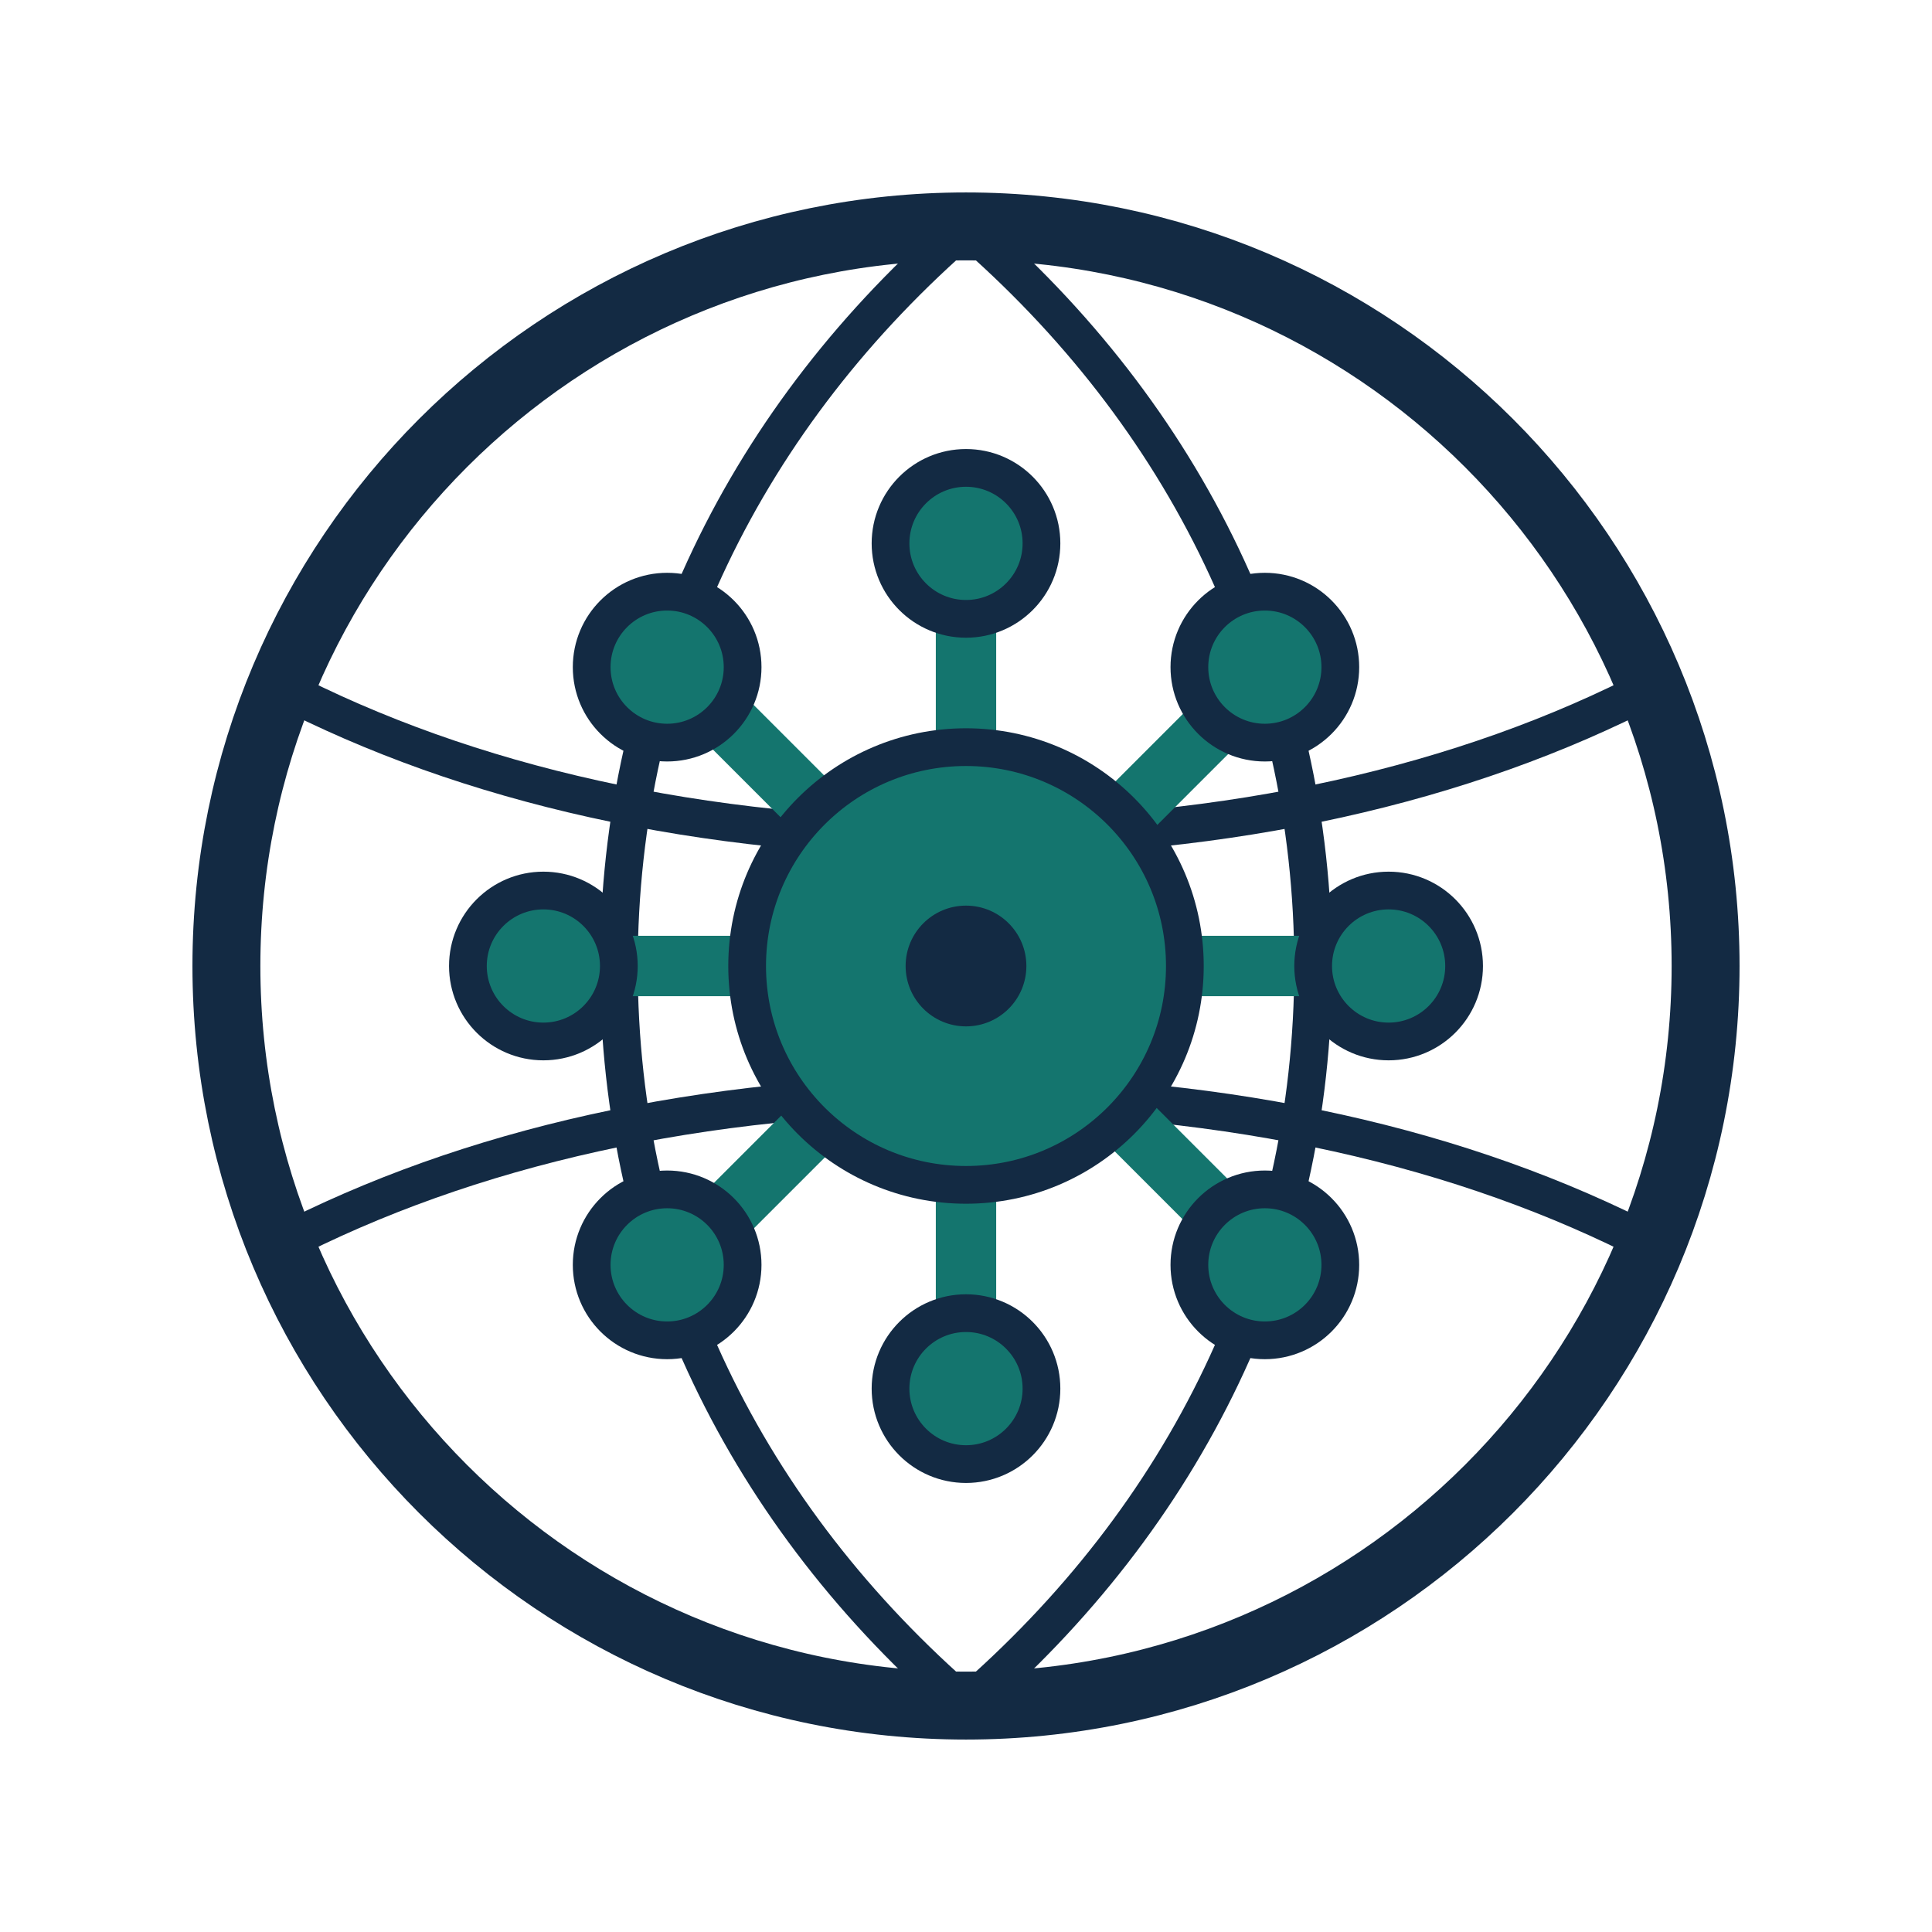
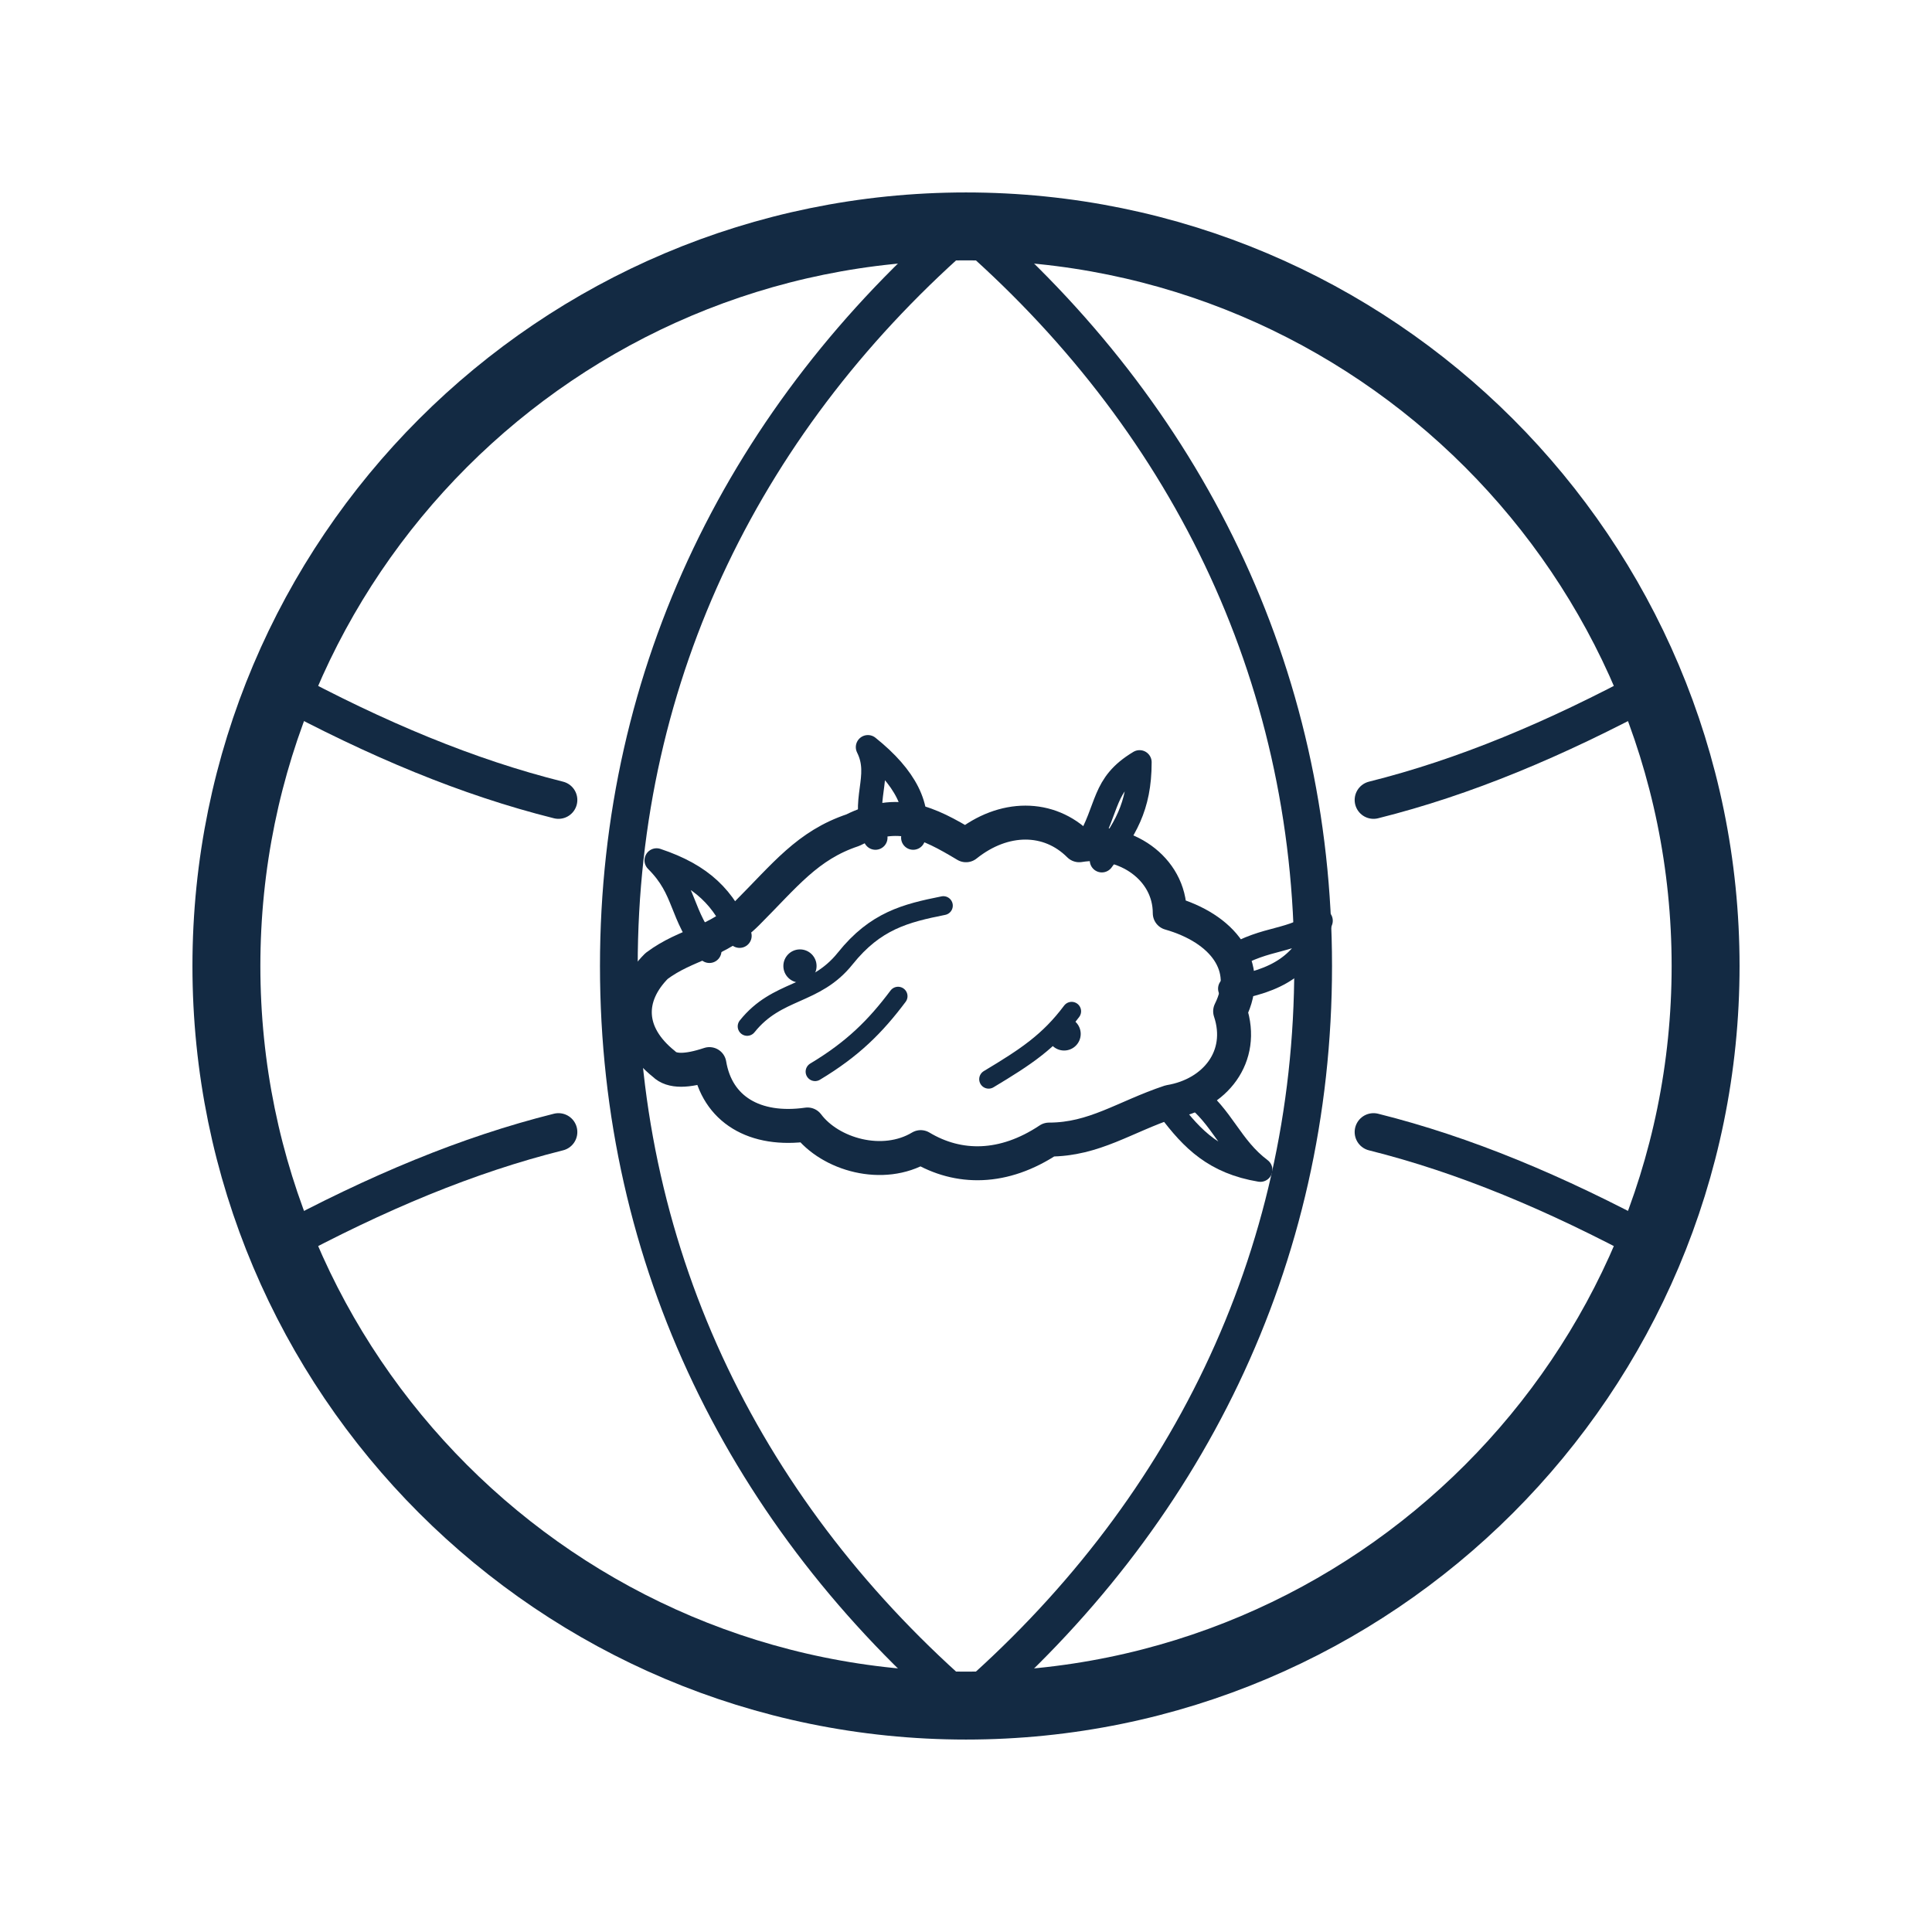
<svg xmlns="http://www.w3.org/2000/svg" viewBox="0 0 256 256" fill="none" role="img" aria-labelledby="title desc">
  <g stroke="#132a43" stroke-linecap="round" stroke-linejoin="round">
    <circle cx="128" cy="128" r="98" stroke-width="9" />
    <path d="M128 30c-29 25-46 59-46 98s17 73 46 98M128 30c29 25 46 59 46 98s-17 73-46 98" stroke-width="5" />
-     <path d="M37 91c25 13 56 20 91 20s66-7 91-20M37 165c25-13 56-20 91-20s66 7 91 20" stroke-width="5" />
+     <path d="M37 91c13 7 25 12 37 15M182 106c12-3 24-8 37-15M37 165c13-7 25-12 37-15M182 150c12 3 24 8 37 15" stroke-width="5" />
  </g>
-   <g stroke="#14756e" stroke-linecap="round" stroke-linejoin="round" stroke-width="8">
-     <path d="M128 83v18m0 54v18m45-45h-18m-54 0H83m77.8-31.8-12.8 12.8m-38.2 38.2-12.8 12.8m63.8 0-12.8-12.8m-38.2-38.2-12.8-12.8" />
+   <g stroke="#132a43" stroke-linecap="round" stroke-linejoin="round">
+     <g fill="none" stroke-width="3.2">
+       <path d="M94 126c-4-5-3-8-7-12 6 2 9 5 11 10M116 111c-2-5 1-8-1-12 5 4 7 8 6 12M144 112c3-5 2-8 7-11 0 6-2 9-5 13M163 127c5-3 8-2 12-5-2 6-6 8-12 9M158 145c4 3 5 7 9 10-6-1-9-4-12-8" />
+     </g>
+     <path d="M88 141c-5-4-5-9-1-13 4-3 8-3 12-7 5-5 8-9 14-11 6-3 10-1 15 2 5-4 11-4 15 0 6-1 12 3 12 9 7 2 11 7 8 13 2 6-2 11-8 12-6 2-10 5-16 5-6 4-12 4-17 1-5 3-12 1-15-3-7 1-12-2-13-8-3 1-5 1-6 0z" fill="none" stroke-width="4.5" />
+     <path d="M99 136c4-5 9-4 13-9 4-5 8-6 13-7m-17 22c5-3 8-6 11-10m12 11c5-3 8-5 11-9" fill="none" stroke-width="2.5" />
+     <circle cx="106" cy="128" r="2.2" fill="#132a43" stroke="none" />
+     <circle cx="141" cy="137" r="2.2" fill="#132a43" stroke="none" />
  </g>
-   <g fill="#14756e" stroke="#132a43" stroke-width="5">
-     <circle cx="128" cy="72" r="10" />
-     <circle cx="128" cy="184" r="10" />
-     <circle cx="184" cy="128" r="10" />
-     <circle cx="72" cy="128" r="10" />
-     <circle cx="167.6" cy="88.4" r="10" />
-     <circle cx="88.4" cy="167.6" r="10" />
-     <circle cx="167.6" cy="167.6" r="10" />
-     <circle cx="88.4" cy="88.4" r="10" />
-     <circle cx="128" cy="128" r="29" />
-   </g>
-   <circle cx="128" cy="128" r="8" fill="#132a43" />
</svg>
